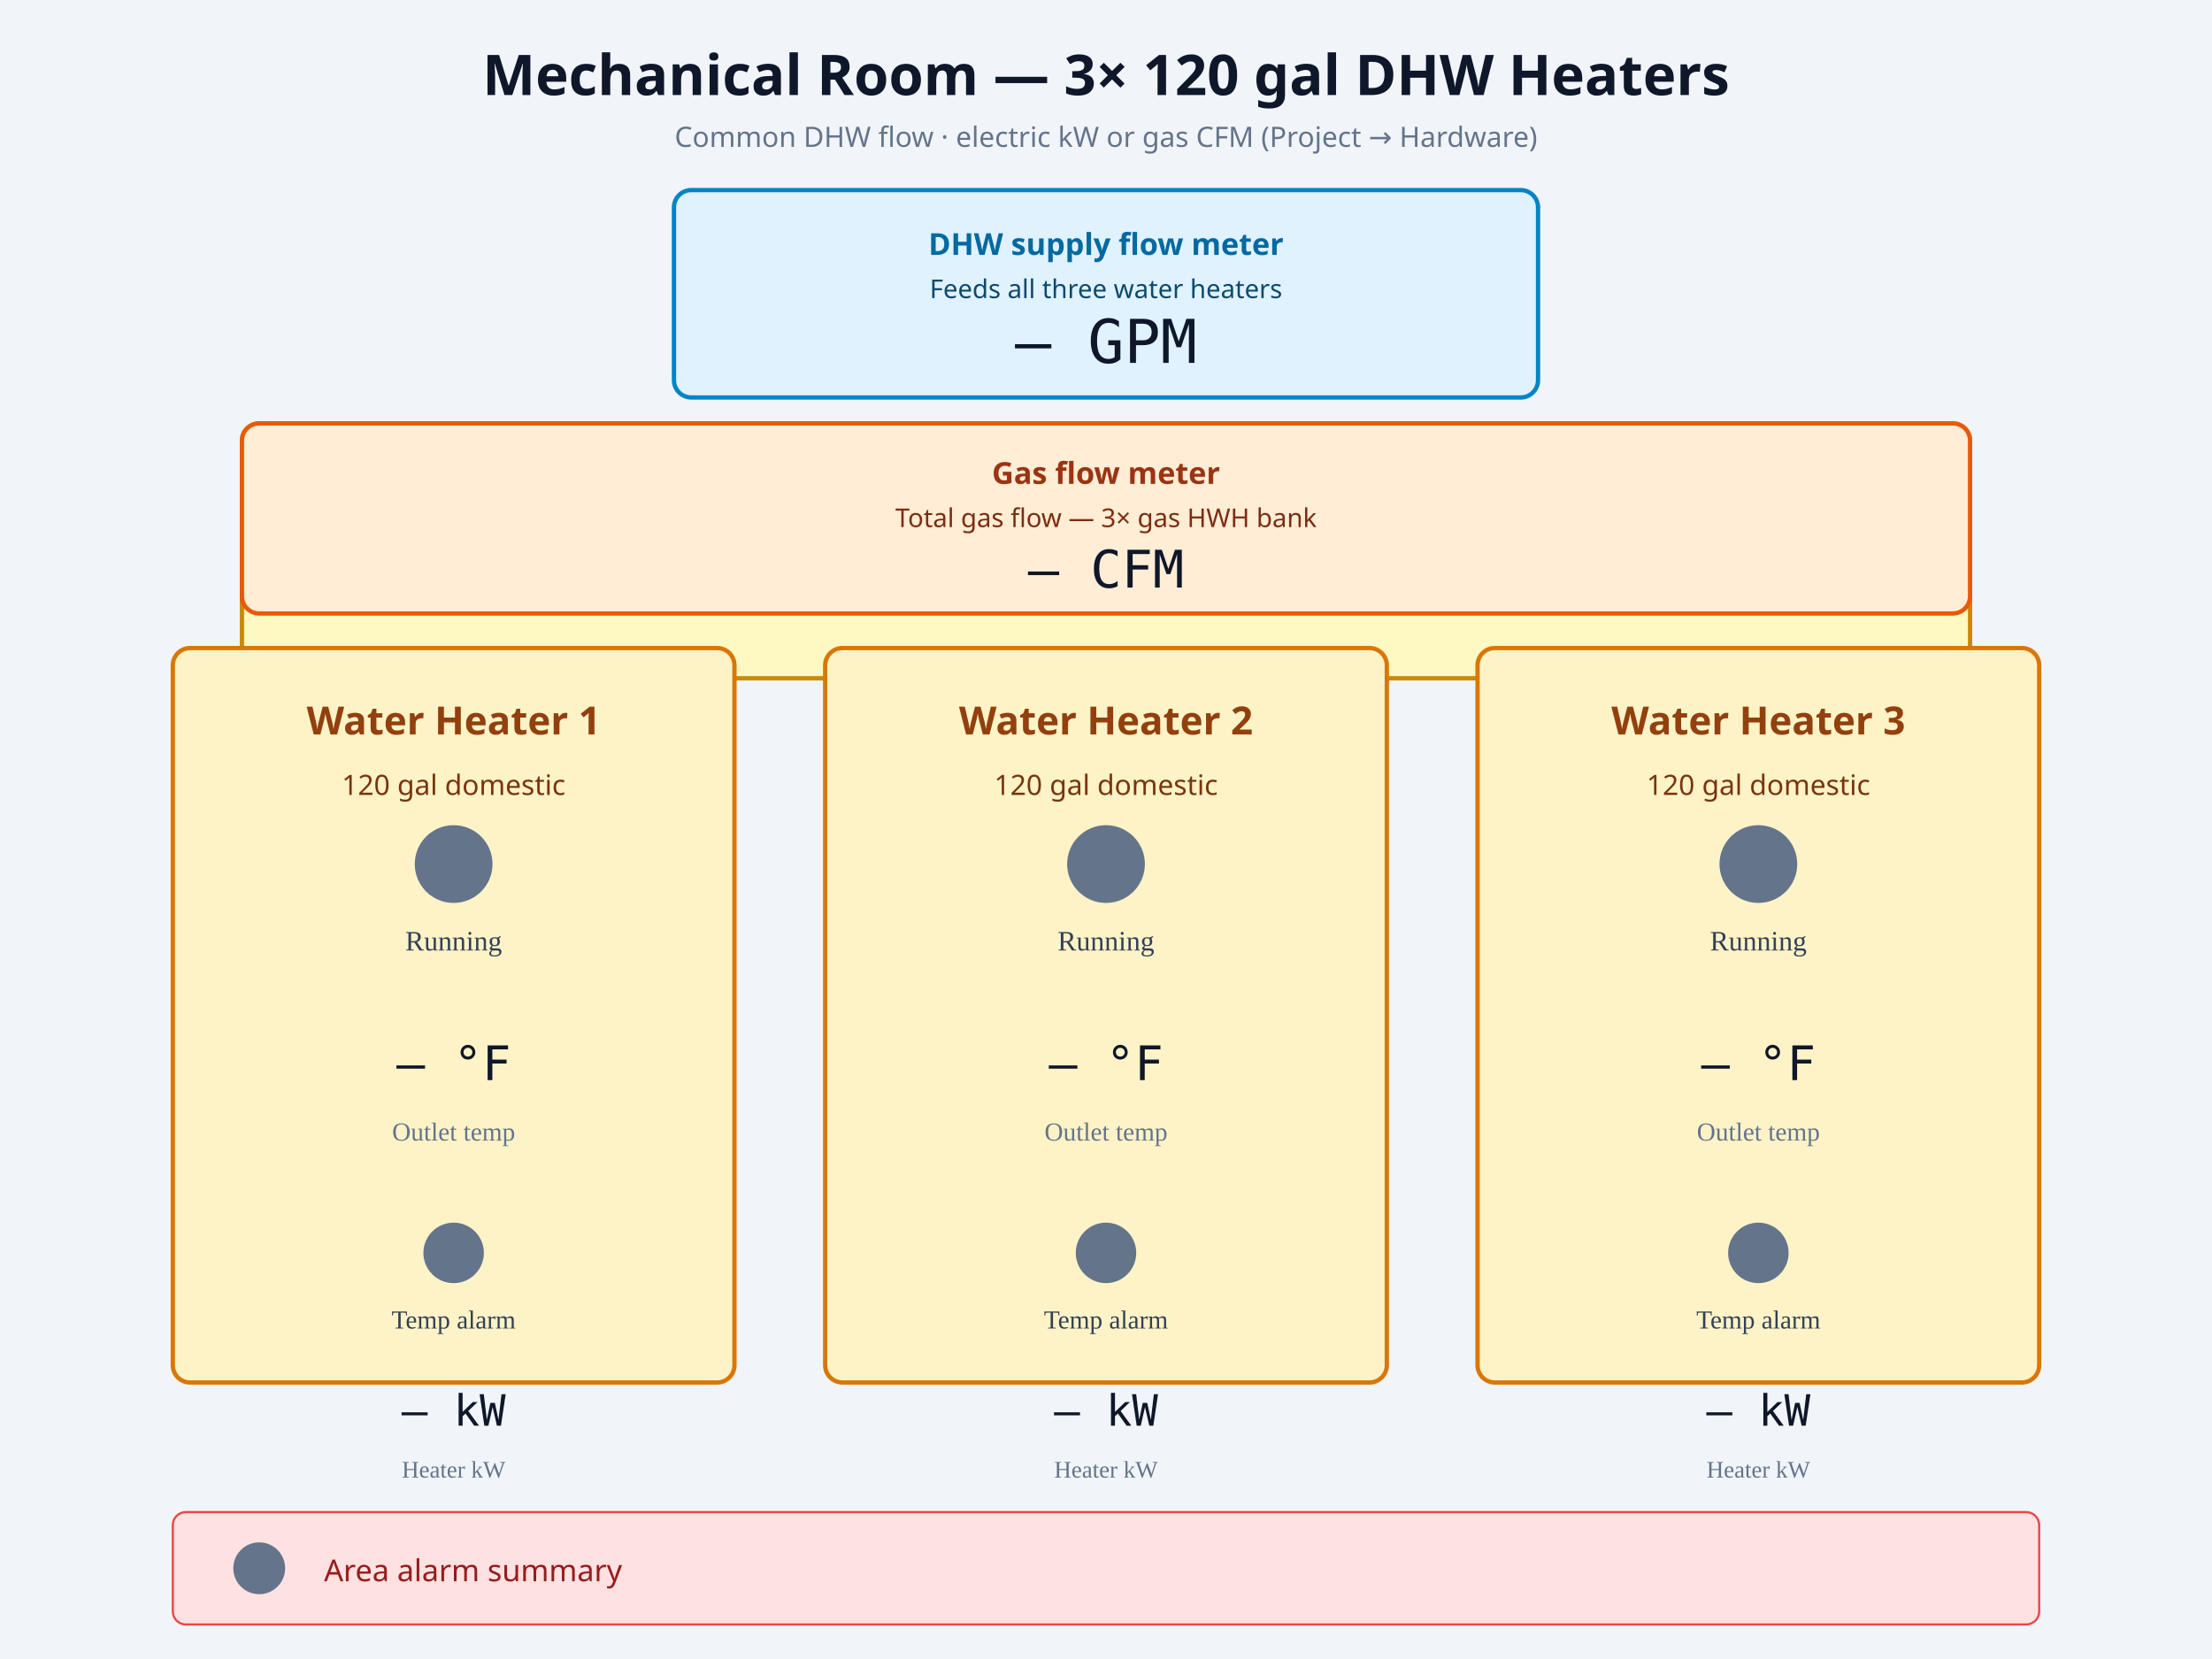
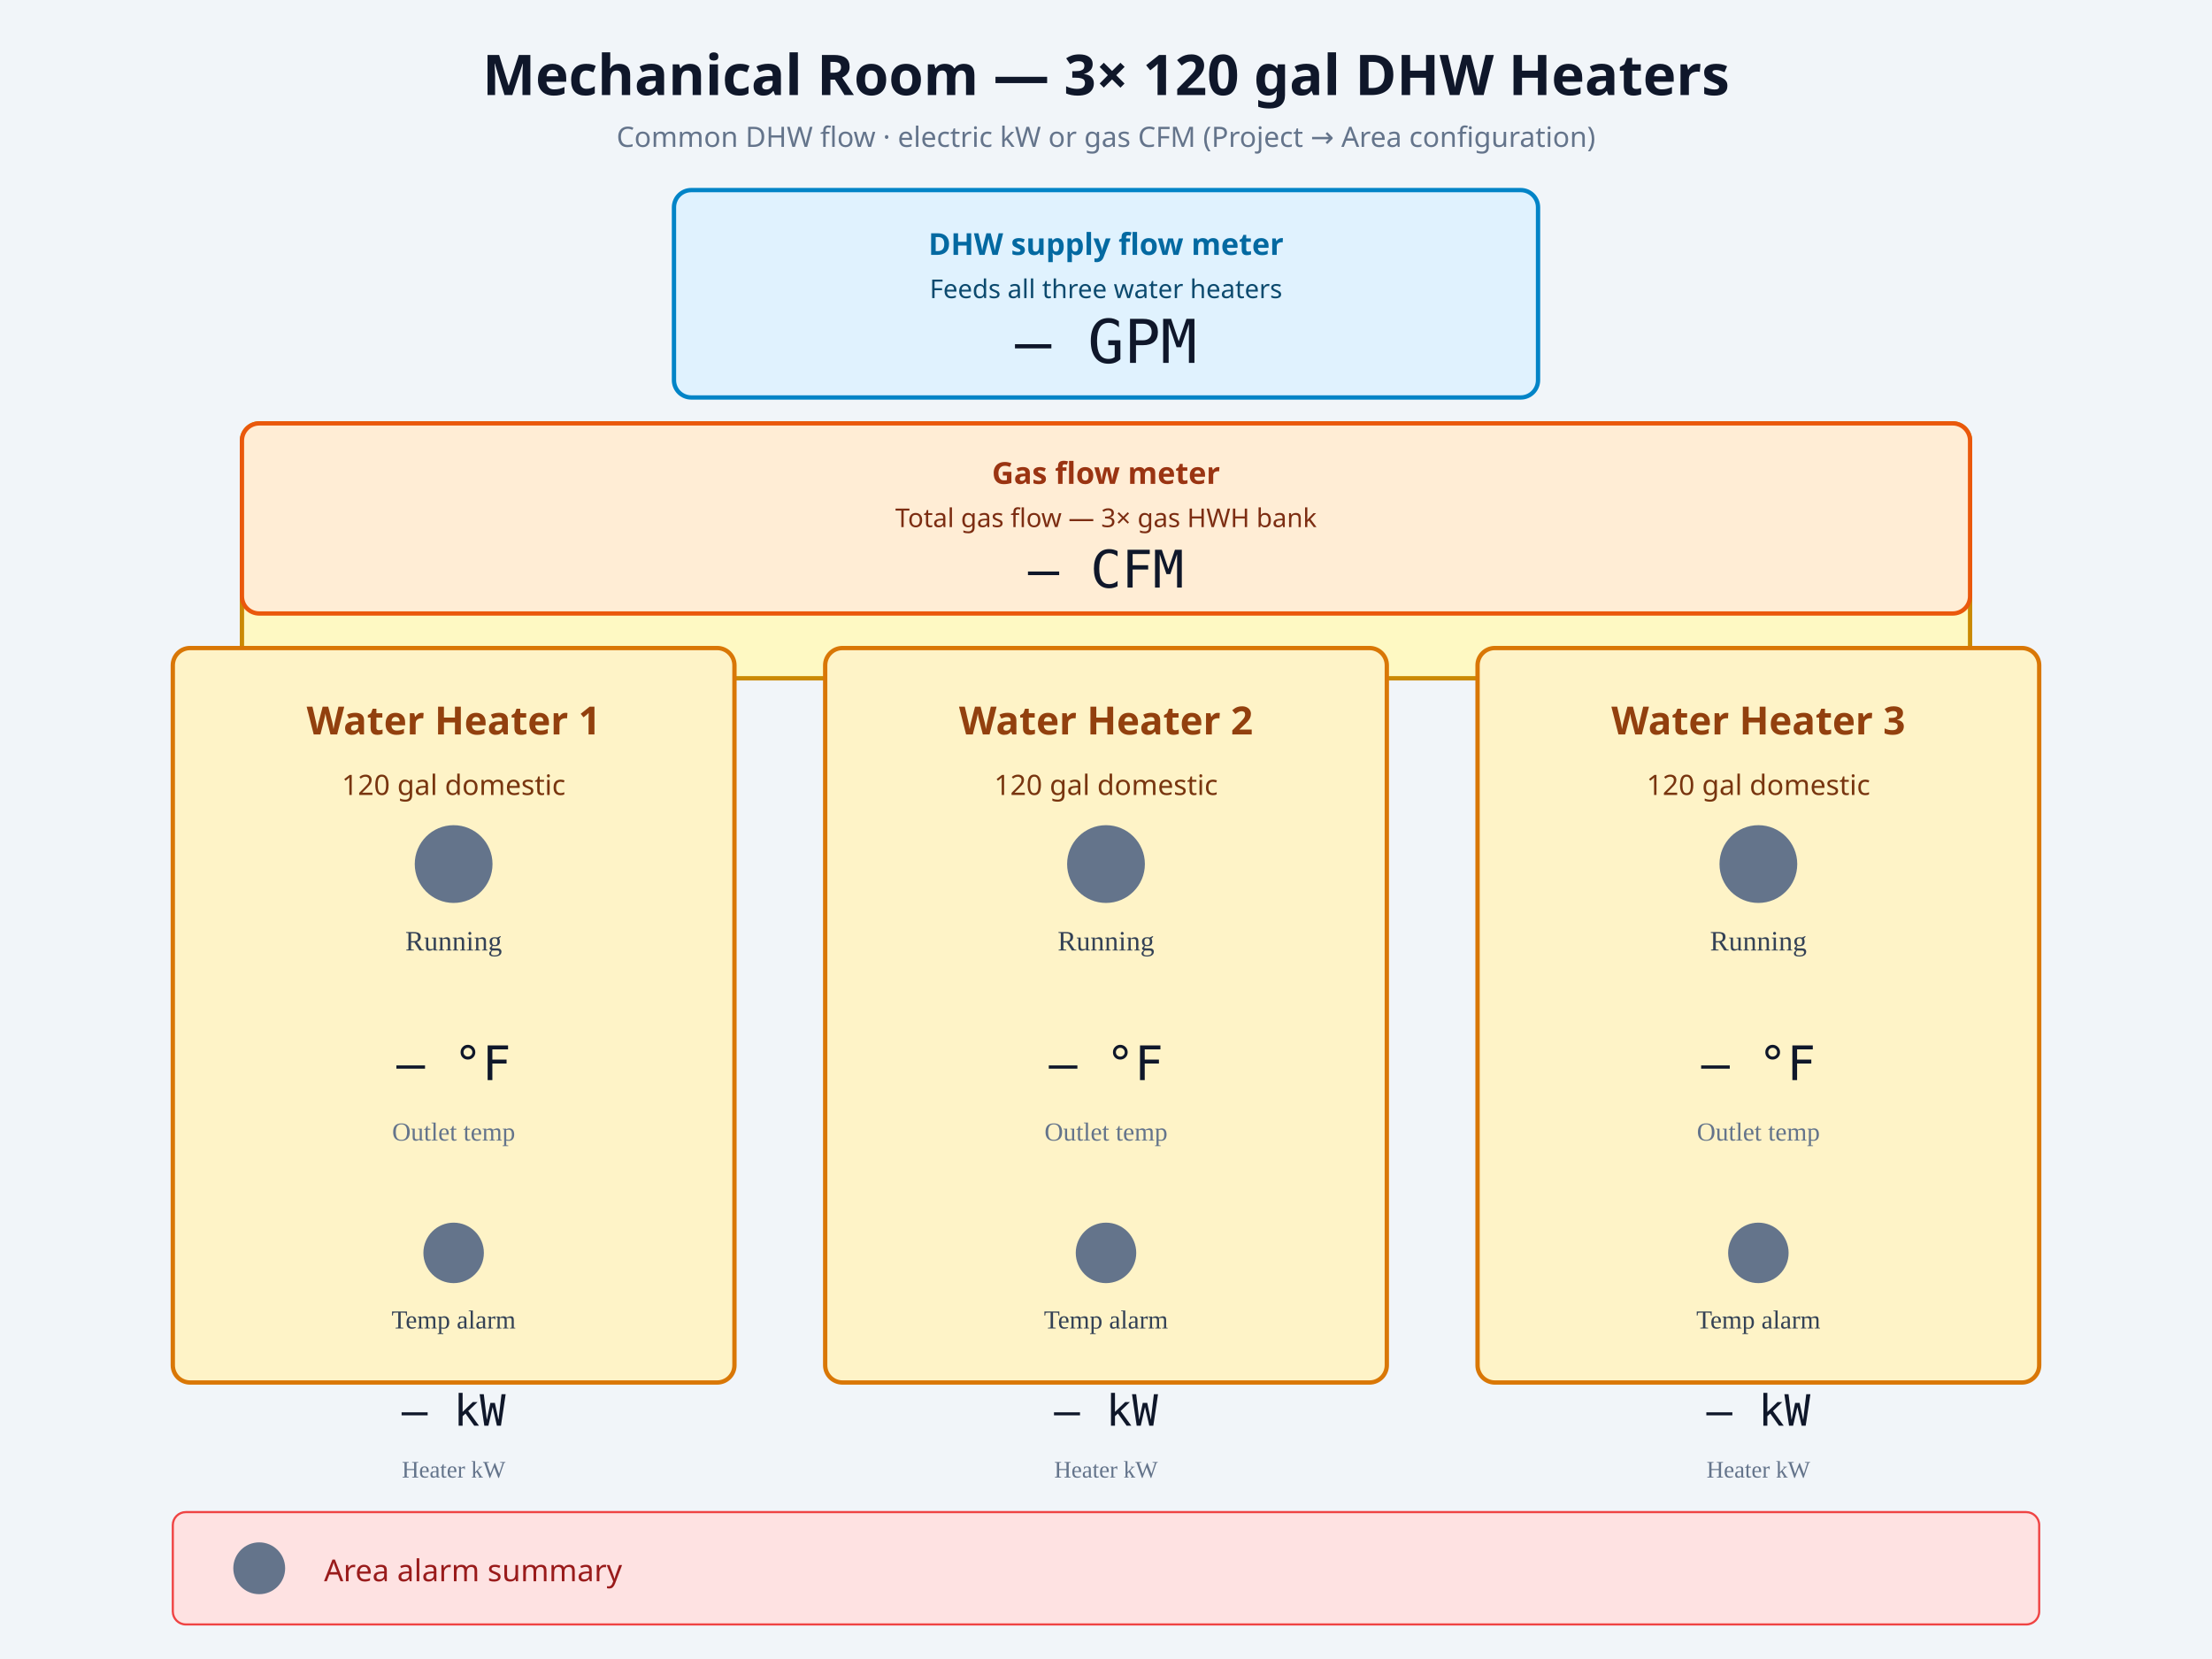
<svg xmlns="http://www.w3.org/2000/svg" viewBox="0 0 1024 768" width="1024" height="768">
  <rect width="1024" height="768" fill="#f1f5f9" />
  <text x="512" y="44" text-anchor="middle" font-family="Segoe UI,sans-serif" font-size="26" font-weight="600" fill="#0f172a">Mechanical Room — 3× 120 gal DHW Heaters</text>
-   <text x="512" y="68" text-anchor="middle" font-family="Segoe UI,sans-serif" font-size="13" fill="#64748b">Common DHW flow · electric kW or gas CFM (Project → Hardware)</text>
+   <text x="512" y="68" text-anchor="middle" font-family="Segoe UI,sans-serif" font-size="13" fill="#64748b">Common DHW flow · electric kW or gas CFM (Project → Area configuration)</text>
  <rect x="312" y="88" width="400" height="96" rx="8" fill="#e0f2fe" stroke="#0284c7" stroke-width="2" />
  <text x="512" y="118" text-anchor="middle" font-family="Segoe UI,sans-serif" font-size="14" font-weight="600" fill="#0369a1">DHW supply flow meter</text>
  <text x="512" y="138" text-anchor="middle" font-family="Segoe UI,sans-serif" font-size="12" fill="#0c4a6e">Feeds all three water heaters</text>
  <text id="val_flow_gpm" x="512" y="168" text-anchor="middle" font-family="Consolas,monospace" font-size="28" fill="#0f172a">— GPM</text>
  <g id="grp_energy_elec">
    <rect x="112" y="196" width="800" height="118" rx="8" fill="#fef9c3" stroke="#ca8a04" stroke-width="2" />
    <text x="512" y="224" text-anchor="middle" font-family="Segoe UI,sans-serif" font-size="14" font-weight="600" fill="#854d0e">Electric power meter — Next Century</text>
    <text x="280" y="252" text-anchor="middle" font-family="Segoe UI,sans-serif" font-size="12" fill="#713f12">Total kWh</text>
    <text x="744" y="252" text-anchor="middle" font-family="Segoe UI,sans-serif" font-size="12" fill="#713f12">Last 10 min kWh</text>
    <text id="val_total_kw" x="280" y="288" text-anchor="middle" font-family="Consolas,monospace" font-size="24" fill="#0f172a">—</text>
    <text id="val_meter_interval" x="744" y="288" text-anchor="middle" font-family="Consolas,monospace" font-size="24" fill="#0f172a">—</text>
  </g>
  <g id="grp_energy_gas">
    <rect x="112" y="196" width="800" height="88" rx="8" fill="#ffedd5" stroke="#ea580c" stroke-width="2" />
    <text x="512" y="224" text-anchor="middle" font-family="Segoe UI,sans-serif" font-size="14" font-weight="600" fill="#9a3412">Gas flow meter</text>
    <text x="512" y="244" text-anchor="middle" font-family="Segoe UI,sans-serif" font-size="12" fill="#7c2d12">Total gas flow — 3× gas HWH bank</text>
    <text id="val_gas_cfm" x="512" y="272" text-anchor="middle" font-family="Consolas,monospace" font-size="24" fill="#0f172a">— CFM</text>
  </g>
  <g id="wh1_panel">
    <rect x="80" y="300" width="260" height="340" rx="8" fill="#fef3c7" stroke="#d97706" stroke-width="2" />
    <text x="210" y="340" text-anchor="middle" font-family="Segoe UI,sans-serif" font-size="18" font-weight="600" fill="#92400e">Water Heater 1</text>
    <text x="210" y="368" text-anchor="middle" font-family="Segoe UI,sans-serif" font-size="13" fill="#78350f">120 gal domestic</text>
    <circle id="lamp_wh1_run" cx="210" cy="400" r="18" fill="#64748b" />
    <text x="210" y="440" text-anchor="middle" font-size="13" fill="#334155">Running</text>
    <text id="val_wh1_temp" x="210" y="500" text-anchor="middle" font-family="Consolas,monospace" font-size="22" fill="#0f172a">— °F</text>
    <text x="210" y="528" text-anchor="middle" font-size="12" fill="#64748b">Outlet temp</text>
    <circle id="lamp_wh1_alm" cx="210" cy="580" r="14" fill="#64748b" />
    <text x="210" y="615" text-anchor="middle" font-size="12" fill="#334155">Temp alarm</text>
  </g>
  <g id="wh2_panel">
    <rect x="382" y="300" width="260" height="340" rx="8" fill="#fef3c7" stroke="#d97706" stroke-width="2" />
    <text x="512" y="340" text-anchor="middle" font-family="Segoe UI,sans-serif" font-size="18" font-weight="600" fill="#92400e">Water Heater 2</text>
    <text x="512" y="368" text-anchor="middle" font-family="Segoe UI,sans-serif" font-size="13" fill="#78350f">120 gal domestic</text>
    <circle id="lamp_wh2_run" cx="512" cy="400" r="18" fill="#64748b" />
    <text x="512" y="440" text-anchor="middle" font-size="13" fill="#334155">Running</text>
    <text id="val_wh2_temp" x="512" y="500" text-anchor="middle" font-family="Consolas,monospace" font-size="22" fill="#0f172a">— °F</text>
    <text x="512" y="528" text-anchor="middle" font-size="12" fill="#64748b">Outlet temp</text>
    <circle id="lamp_wh2_alm" cx="512" cy="580" r="14" fill="#64748b" />
    <text x="512" y="615" text-anchor="middle" font-size="12" fill="#334155">Temp alarm</text>
  </g>
  <g id="wh3_panel">
    <rect x="684" y="300" width="260" height="340" rx="8" fill="#fef3c7" stroke="#d97706" stroke-width="2" />
    <text x="814" y="340" text-anchor="middle" font-family="Segoe UI,sans-serif" font-size="18" font-weight="600" fill="#92400e">Water Heater 3</text>
    <text x="814" y="368" text-anchor="middle" font-family="Segoe UI,sans-serif" font-size="13" fill="#78350f">120 gal domestic</text>
    <circle id="lamp_wh3_run" cx="814" cy="400" r="18" fill="#64748b" />
    <text x="814" y="440" text-anchor="middle" font-size="13" fill="#334155">Running</text>
    <text id="val_wh3_temp" x="814" y="500" text-anchor="middle" font-family="Consolas,monospace" font-size="22" fill="#0f172a">— °F</text>
    <text x="814" y="528" text-anchor="middle" font-size="12" fill="#64748b">Outlet temp</text>
    <circle id="lamp_wh3_alm" cx="814" cy="580" r="14" fill="#64748b" />
    <text x="814" y="615" text-anchor="middle" font-size="12" fill="#334155">Temp alarm</text>
  </g>
  <g id="grp_wh_elec">
    <text id="val_wh1_kw" x="210" y="660" text-anchor="middle" font-family="Consolas,monospace" font-size="20" fill="#0f172a">— kW</text>
    <text x="210" y="684" text-anchor="middle" font-size="11" fill="#64748b">Heater kW</text>
    <text id="val_wh2_kw" x="512" y="660" text-anchor="middle" font-family="Consolas,monospace" font-size="20" fill="#0f172a">— kW</text>
    <text x="512" y="684" text-anchor="middle" font-size="11" fill="#64748b">Heater kW</text>
    <text id="val_wh3_kw" x="814" y="660" text-anchor="middle" font-family="Consolas,monospace" font-size="20" fill="#0f172a">— kW</text>
    <text x="814" y="684" text-anchor="middle" font-size="11" fill="#64748b">Heater kW</text>
  </g>
  <rect x="80" y="700" width="864" height="52" rx="6" fill="#fee2e2" stroke="#ef4444" stroke-width="1" />
  <circle id="lamp_mech_alm" cx="120" cy="726" r="12" fill="#64748b" />
  <text x="150" y="732" font-family="Segoe UI,sans-serif" font-size="14" fill="#991b1b">Area alarm summary</text>
</svg>
